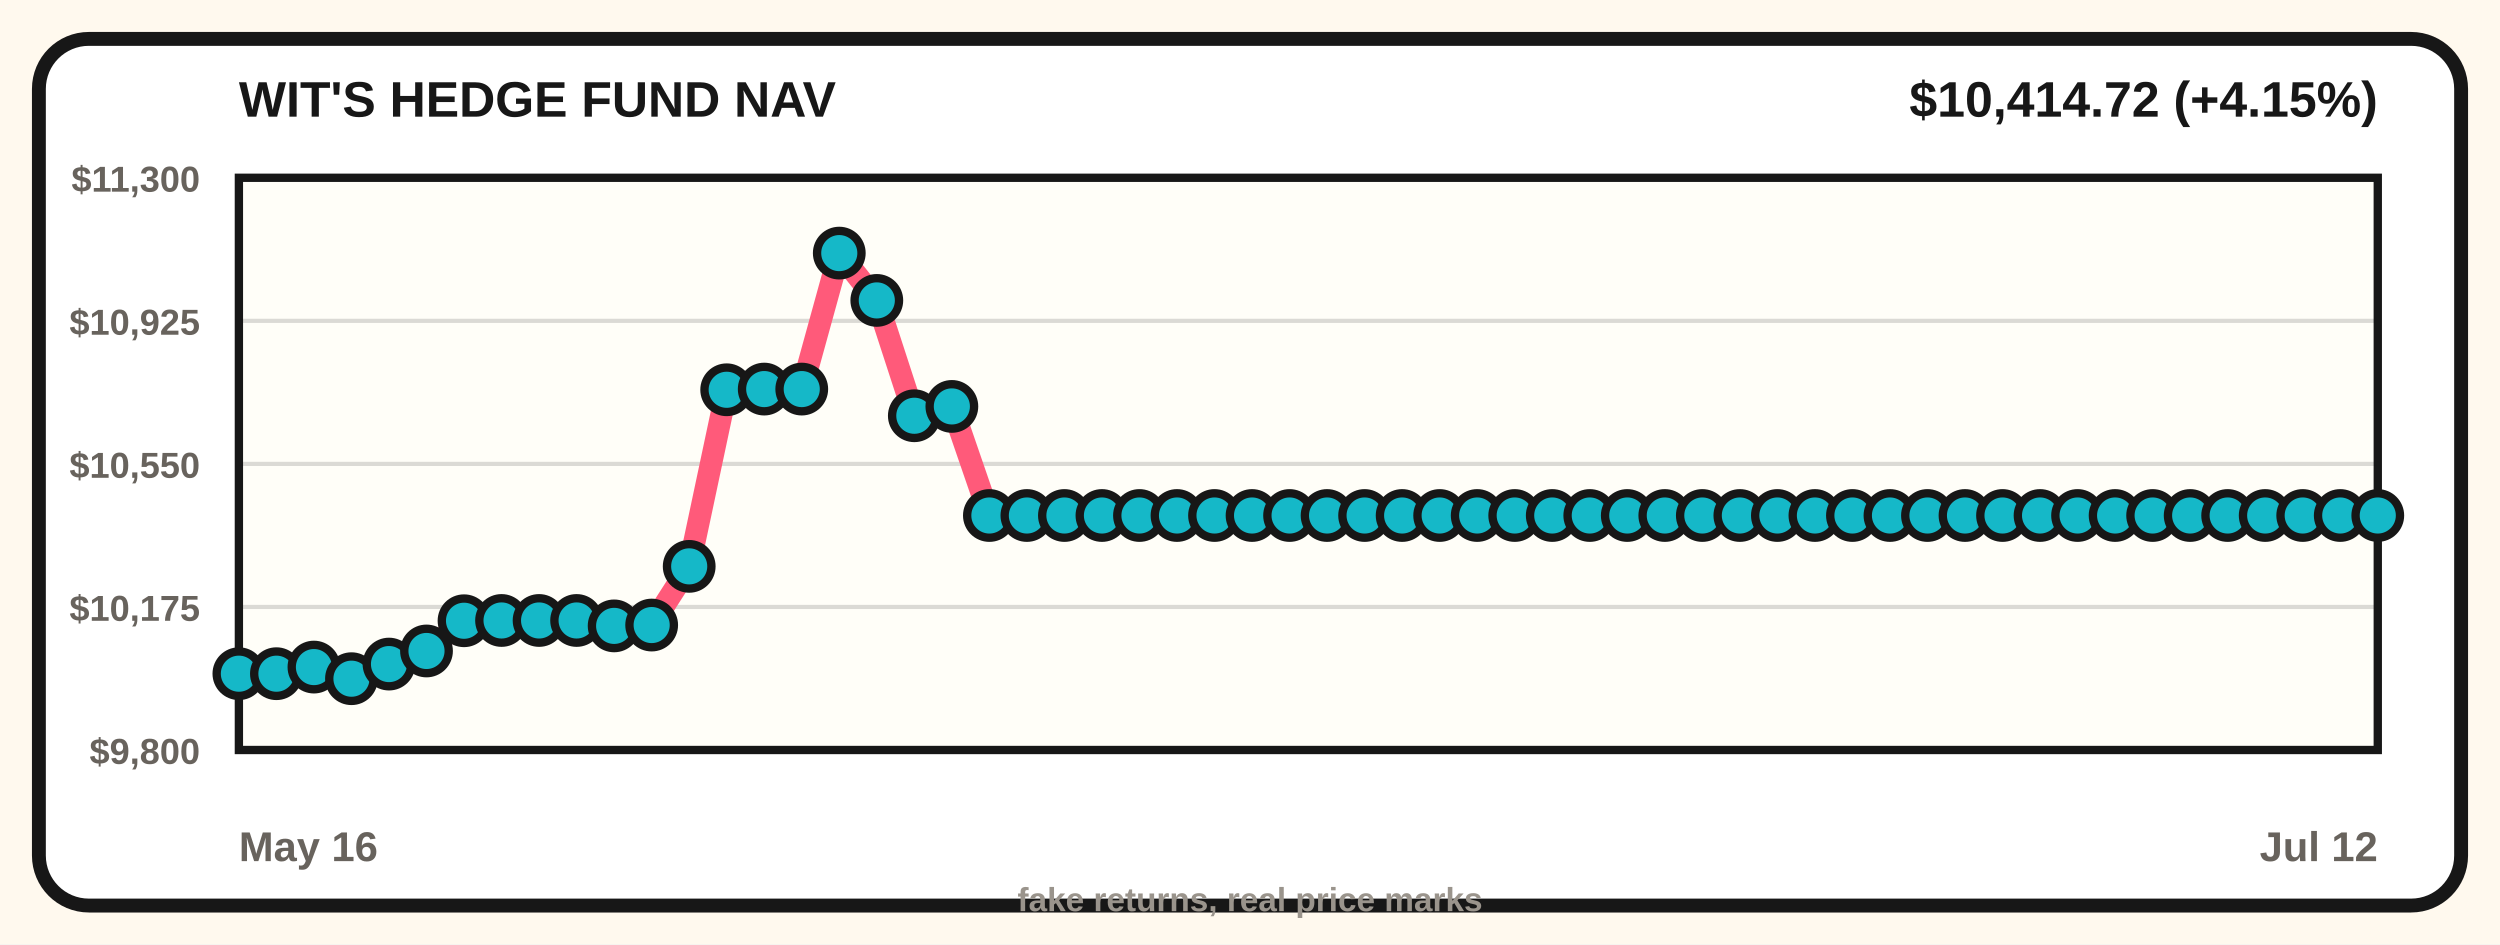
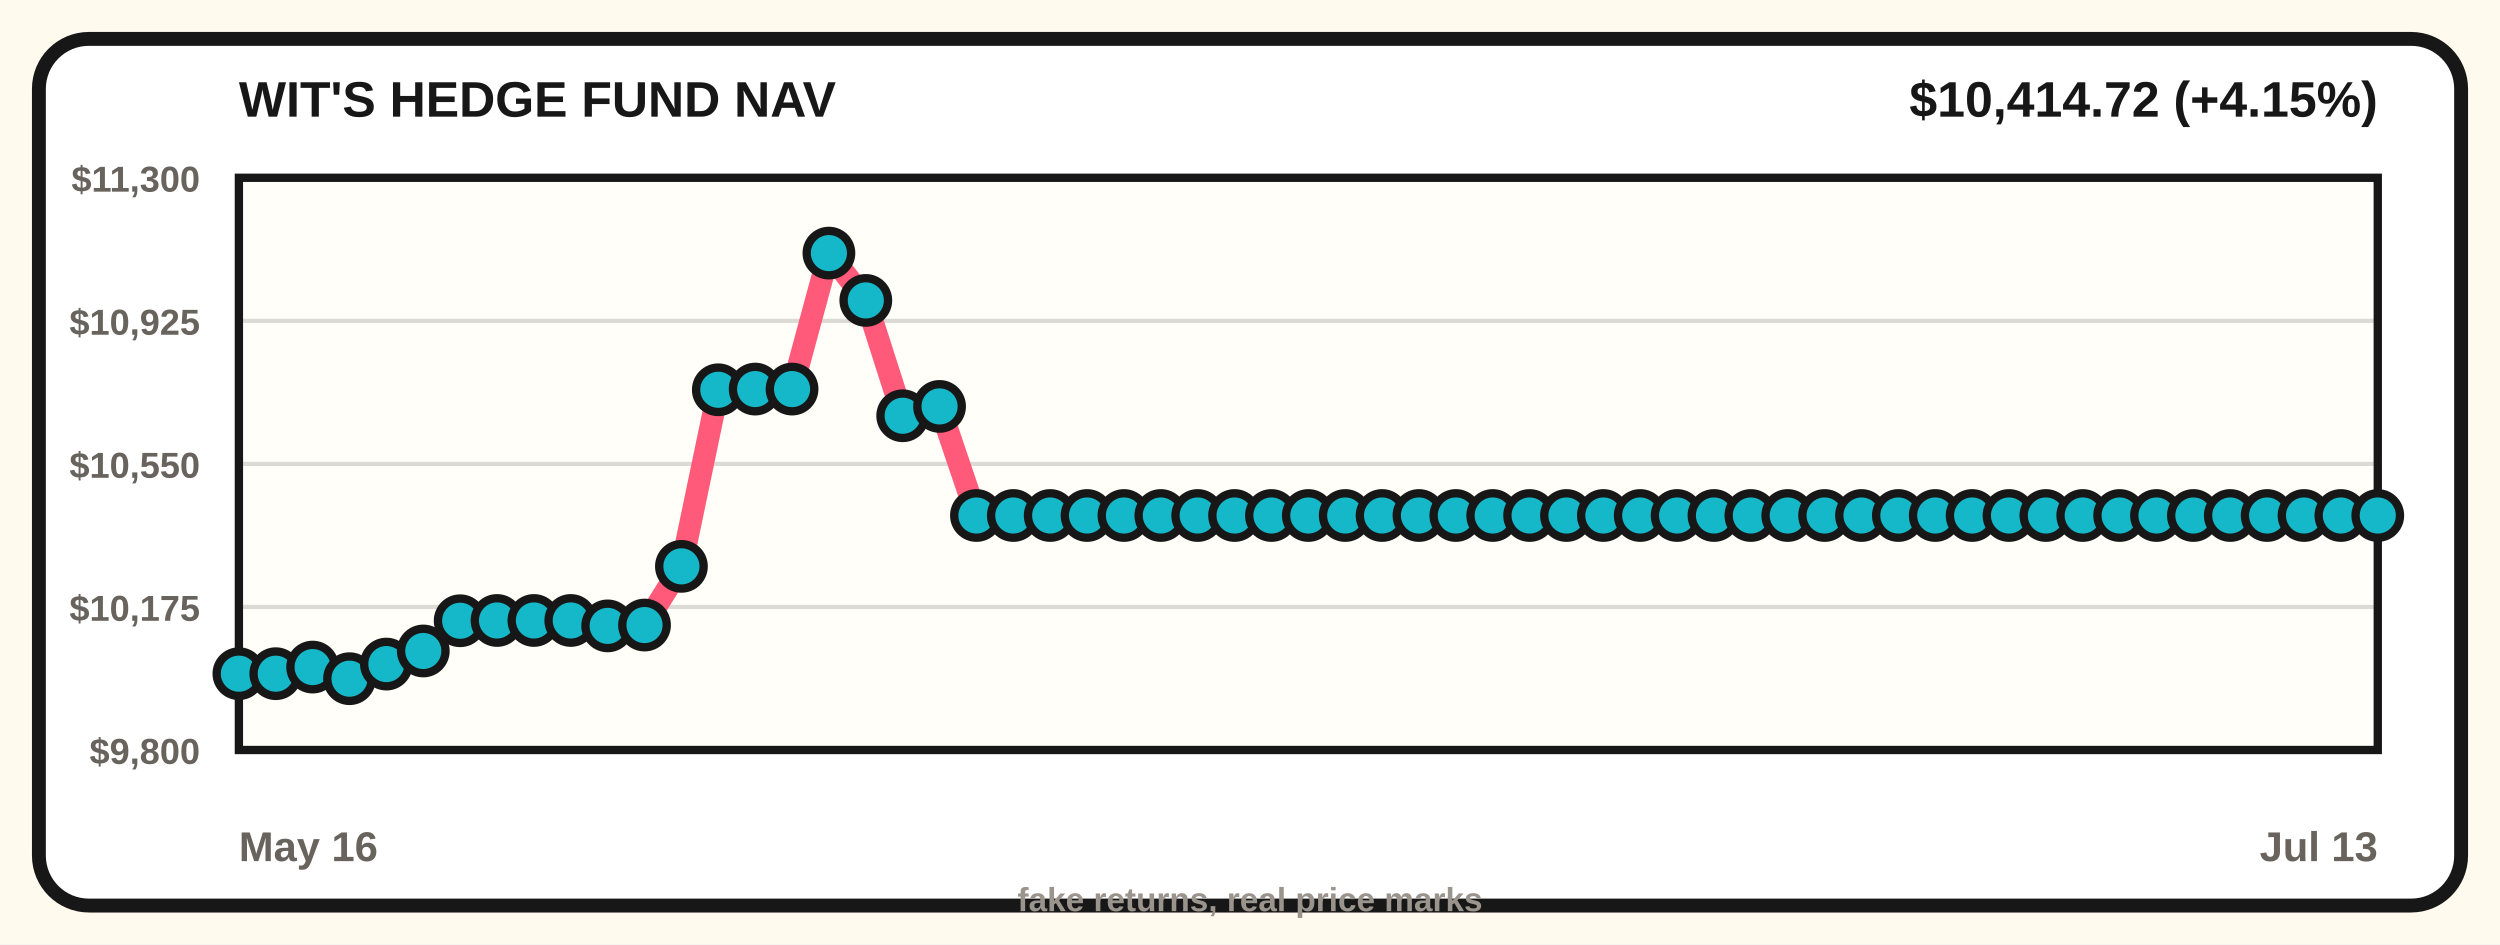
<svg xmlns="http://www.w3.org/2000/svg" width="900" height="340" viewBox="0 0 900 340" role="img" aria-label="Wit's Hedge Fund fake NAV chart">
  <rect width="900" height="340" fill="#fff9ee" />
  <rect x="14" y="14" width="872" height="312" rx="18" fill="#ffffff" stroke="#171717" stroke-width="5" />
  <rect x="86" y="64" width="770" height="206" fill="#fffef8" stroke="#171717" stroke-width="3" />
  <line x1="86" y1="270" x2="856" y2="270" stroke="#171717" stroke-width="1.5" opacity="0.16" />
  <text x="72" y="275" text-anchor="end" font-family="Arial, sans-serif" font-size="13" font-weight="800" fill="#68635d">$9,800</text>
  <line x1="86" y1="218.5" x2="856" y2="218.5" stroke="#171717" stroke-width="1.5" opacity="0.16" />
  <text x="72" y="223.5" text-anchor="end" font-family="Arial, sans-serif" font-size="13" font-weight="800" fill="#68635d">$10,175</text>
  <line x1="86" y1="167" x2="856" y2="167" stroke="#171717" stroke-width="1.5" opacity="0.16" />
  <text x="72" y="172" text-anchor="end" font-family="Arial, sans-serif" font-size="13" font-weight="800" fill="#68635d">$10,550</text>
  <line x1="86" y1="115.5" x2="856" y2="115.5" stroke="#171717" stroke-width="1.5" opacity="0.16" />
  <text x="72" y="120.5" text-anchor="end" font-family="Arial, sans-serif" font-size="13" font-weight="800" fill="#68635d">$10,925</text>
  <line x1="86" y1="64" x2="856" y2="64" stroke="#171717" stroke-width="1.5" opacity="0.16" />
  <text x="72" y="69" text-anchor="end" font-family="Arial, sans-serif" font-size="13" font-weight="800" fill="#68635d">$11,300</text>
-   <polyline points="86,242.53 99.51,242.53 113.02,240.15 126.53,244.33 140.04,239.07 153.54,234.35 167.05,223.47 180.56,223.37 194.07,223.37 207.58,223.37 221.09,225.32 234.6,225.02 248.11,203.89 261.61,140.32 275.12,140.07 288.63,140.07 302.14,91.12 315.65,108.15 329.16,149.67 342.67,146.31 356.18,185.58 369.68,185.58 383.19,185.58 396.7,185.58 410.21,185.58 423.72,185.58 437.23,185.58 450.74,185.58 464.25,185.58 477.75,185.58 491.26,185.58 504.77,185.58 518.28,185.58 531.79,185.58 545.3,185.58 558.81,185.58 572.32,185.58 585.82,185.58 599.33,185.58 612.84,185.58 626.35,185.58 639.86,185.58 653.37,185.58 666.88,185.58 680.39,185.58 693.89,185.58 707.4,185.58 720.91,185.58 734.42,185.58 747.93,185.58 761.44,185.58 774.95,185.58 788.46,185.58 801.96,185.58 815.47,185.58 828.98,185.58 842.49,185.58 856,185.58" fill="none" stroke="#ff5a7a" stroke-width="8" stroke-linecap="round" stroke-linejoin="round" />
+   <polyline points="86,242.53 99.28,242.53 112.55,240.15 125.83,244.33 139.1,239.07 152.38,234.35 165.66,223.47 178.93,223.37 192.21,223.37 205.48,223.37 218.76,225.32 232.03,225.02 245.31,203.89 258.59,140.32 271.86,140.07 285.14,140.07 298.41,91.12 311.69,108.15 324.97,149.67 338.24,146.31 351.52,185.58 364.79,185.58 378.07,185.58 391.34,185.58 404.62,185.58 417.9,185.58 431.17,185.58 444.45,185.58 457.72,185.58 471,185.58 484.28,185.58 497.55,185.58 510.83,185.58 524.1,185.58 537.38,185.58 550.66,185.58 563.93,185.58 577.21,185.58 590.48,185.58 603.76,185.58 617.03,185.58 630.31,185.58 643.59,185.58 656.86,185.58 670.14,185.58 683.41,185.58 696.69,185.58 709.97,185.58 723.24,185.58 736.52,185.58 749.79,185.58 763.07,185.58 776.34,185.58 789.62,185.58 802.9,185.58 816.17,185.58 829.45,185.58 842.72,185.58 856,185.58" fill="none" stroke="#ff5a7a" stroke-width="8" stroke-linecap="round" stroke-linejoin="round" />
  <circle cx="86" cy="242.53" r="8" fill="#15b8c8" stroke="#171717" stroke-width="3" />
-   <circle cx="99.51" cy="242.53" r="8" fill="#15b8c8" stroke="#171717" stroke-width="3" />
-   <circle cx="113.02" cy="240.15" r="8" fill="#15b8c8" stroke="#171717" stroke-width="3" />
-   <circle cx="126.53" cy="244.33" r="8" fill="#15b8c8" stroke="#171717" stroke-width="3" />
-   <circle cx="140.04" cy="239.07" r="8" fill="#15b8c8" stroke="#171717" stroke-width="3" />
-   <circle cx="153.54" cy="234.35" r="8" fill="#15b8c8" stroke="#171717" stroke-width="3" />
-   <circle cx="167.05" cy="223.47" r="8" fill="#15b8c8" stroke="#171717" stroke-width="3" />
-   <circle cx="180.56" cy="223.37" r="8" fill="#15b8c8" stroke="#171717" stroke-width="3" />
-   <circle cx="194.07" cy="223.37" r="8" fill="#15b8c8" stroke="#171717" stroke-width="3" />
-   <circle cx="207.58" cy="223.37" r="8" fill="#15b8c8" stroke="#171717" stroke-width="3" />
-   <circle cx="221.09" cy="225.32" r="8" fill="#15b8c8" stroke="#171717" stroke-width="3" />
-   <circle cx="234.6" cy="225.02" r="8" fill="#15b8c8" stroke="#171717" stroke-width="3" />
-   <circle cx="248.11" cy="203.89" r="8" fill="#15b8c8" stroke="#171717" stroke-width="3" />
-   <circle cx="261.61" cy="140.32" r="8" fill="#15b8c8" stroke="#171717" stroke-width="3" />
-   <circle cx="275.12" cy="140.07" r="8" fill="#15b8c8" stroke="#171717" stroke-width="3" />
-   <circle cx="288.63" cy="140.07" r="8" fill="#15b8c8" stroke="#171717" stroke-width="3" />
-   <circle cx="302.14" cy="91.12" r="8" fill="#15b8c8" stroke="#171717" stroke-width="3" />
-   <circle cx="315.65" cy="108.15" r="8" fill="#15b8c8" stroke="#171717" stroke-width="3" />
-   <circle cx="329.16" cy="149.67" r="8" fill="#15b8c8" stroke="#171717" stroke-width="3" />
-   <circle cx="342.67" cy="146.31" r="8" fill="#15b8c8" stroke="#171717" stroke-width="3" />
-   <circle cx="356.18" cy="185.58" r="8" fill="#15b8c8" stroke="#171717" stroke-width="3" />
-   <circle cx="369.68" cy="185.58" r="8" fill="#15b8c8" stroke="#171717" stroke-width="3" />
-   <circle cx="383.19" cy="185.58" r="8" fill="#15b8c8" stroke="#171717" stroke-width="3" />
-   <circle cx="396.7" cy="185.58" r="8" fill="#15b8c8" stroke="#171717" stroke-width="3" />
-   <circle cx="410.21" cy="185.58" r="8" fill="#15b8c8" stroke="#171717" stroke-width="3" />
-   <circle cx="423.72" cy="185.58" r="8" fill="#15b8c8" stroke="#171717" stroke-width="3" />
-   <circle cx="437.23" cy="185.58" r="8" fill="#15b8c8" stroke="#171717" stroke-width="3" />
-   <circle cx="450.74" cy="185.58" r="8" fill="#15b8c8" stroke="#171717" stroke-width="3" />
-   <circle cx="464.25" cy="185.58" r="8" fill="#15b8c8" stroke="#171717" stroke-width="3" />
-   <circle cx="477.75" cy="185.58" r="8" fill="#15b8c8" stroke="#171717" stroke-width="3" />
-   <circle cx="491.26" cy="185.58" r="8" fill="#15b8c8" stroke="#171717" stroke-width="3" />
-   <circle cx="504.77" cy="185.58" r="8" fill="#15b8c8" stroke="#171717" stroke-width="3" />
-   <circle cx="518.28" cy="185.58" r="8" fill="#15b8c8" stroke="#171717" stroke-width="3" />
-   <circle cx="531.79" cy="185.58" r="8" fill="#15b8c8" stroke="#171717" stroke-width="3" />
-   <circle cx="545.3" cy="185.58" r="8" fill="#15b8c8" stroke="#171717" stroke-width="3" />
-   <circle cx="558.81" cy="185.58" r="8" fill="#15b8c8" stroke="#171717" stroke-width="3" />
-   <circle cx="572.32" cy="185.58" r="8" fill="#15b8c8" stroke="#171717" stroke-width="3" />
-   <circle cx="585.82" cy="185.58" r="8" fill="#15b8c8" stroke="#171717" stroke-width="3" />
-   <circle cx="599.33" cy="185.58" r="8" fill="#15b8c8" stroke="#171717" stroke-width="3" />
-   <circle cx="612.84" cy="185.58" r="8" fill="#15b8c8" stroke="#171717" stroke-width="3" />
-   <circle cx="626.35" cy="185.58" r="8" fill="#15b8c8" stroke="#171717" stroke-width="3" />
-   <circle cx="639.86" cy="185.58" r="8" fill="#15b8c8" stroke="#171717" stroke-width="3" />
-   <circle cx="653.37" cy="185.58" r="8" fill="#15b8c8" stroke="#171717" stroke-width="3" />
-   <circle cx="666.88" cy="185.58" r="8" fill="#15b8c8" stroke="#171717" stroke-width="3" />
-   <circle cx="680.39" cy="185.58" r="8" fill="#15b8c8" stroke="#171717" stroke-width="3" />
-   <circle cx="693.89" cy="185.58" r="8" fill="#15b8c8" stroke="#171717" stroke-width="3" />
-   <circle cx="707.4" cy="185.58" r="8" fill="#15b8c8" stroke="#171717" stroke-width="3" />
-   <circle cx="720.91" cy="185.58" r="8" fill="#15b8c8" stroke="#171717" stroke-width="3" />
-   <circle cx="734.42" cy="185.58" r="8" fill="#15b8c8" stroke="#171717" stroke-width="3" />
-   <circle cx="747.93" cy="185.58" r="8" fill="#15b8c8" stroke="#171717" stroke-width="3" />
-   <circle cx="761.44" cy="185.58" r="8" fill="#15b8c8" stroke="#171717" stroke-width="3" />
-   <circle cx="774.95" cy="185.58" r="8" fill="#15b8c8" stroke="#171717" stroke-width="3" />
-   <circle cx="788.46" cy="185.58" r="8" fill="#15b8c8" stroke="#171717" stroke-width="3" />
-   <circle cx="801.96" cy="185.58" r="8" fill="#15b8c8" stroke="#171717" stroke-width="3" />
-   <circle cx="815.47" cy="185.58" r="8" fill="#15b8c8" stroke="#171717" stroke-width="3" />
-   <circle cx="828.98" cy="185.58" r="8" fill="#15b8c8" stroke="#171717" stroke-width="3" />
-   <circle cx="842.49" cy="185.58" r="8" fill="#15b8c8" stroke="#171717" stroke-width="3" />
+   <circle cx="99.28" cy="242.53" r="8" fill="#15b8c8" stroke="#171717" stroke-width="3" />
+   <circle cx="112.55" cy="240.15" r="8" fill="#15b8c8" stroke="#171717" stroke-width="3" />
+   <circle cx="125.83" cy="244.33" r="8" fill="#15b8c8" stroke="#171717" stroke-width="3" />
+   <circle cx="139.1" cy="239.07" r="8" fill="#15b8c8" stroke="#171717" stroke-width="3" />
+   <circle cx="152.38" cy="234.35" r="8" fill="#15b8c8" stroke="#171717" stroke-width="3" />
+   <circle cx="165.66" cy="223.47" r="8" fill="#15b8c8" stroke="#171717" stroke-width="3" />
+   <circle cx="178.93" cy="223.37" r="8" fill="#15b8c8" stroke="#171717" stroke-width="3" />
+   <circle cx="192.21" cy="223.37" r="8" fill="#15b8c8" stroke="#171717" stroke-width="3" />
+   <circle cx="205.48" cy="223.37" r="8" fill="#15b8c8" stroke="#171717" stroke-width="3" />
+   <circle cx="218.76" cy="225.32" r="8" fill="#15b8c8" stroke="#171717" stroke-width="3" />
+   <circle cx="232.03" cy="225.02" r="8" fill="#15b8c8" stroke="#171717" stroke-width="3" />
+   <circle cx="245.31" cy="203.89" r="8" fill="#15b8c8" stroke="#171717" stroke-width="3" />
+   <circle cx="258.59" cy="140.32" r="8" fill="#15b8c8" stroke="#171717" stroke-width="3" />
+   <circle cx="271.86" cy="140.07" r="8" fill="#15b8c8" stroke="#171717" stroke-width="3" />
+   <circle cx="285.14" cy="140.07" r="8" fill="#15b8c8" stroke="#171717" stroke-width="3" />
+   <circle cx="298.41" cy="91.12" r="8" fill="#15b8c8" stroke="#171717" stroke-width="3" />
+   <circle cx="311.69" cy="108.15" r="8" fill="#15b8c8" stroke="#171717" stroke-width="3" />
+   <circle cx="324.97" cy="149.67" r="8" fill="#15b8c8" stroke="#171717" stroke-width="3" />
+   <circle cx="338.24" cy="146.31" r="8" fill="#15b8c8" stroke="#171717" stroke-width="3" />
+   <circle cx="351.52" cy="185.58" r="8" fill="#15b8c8" stroke="#171717" stroke-width="3" />
+   <circle cx="364.79" cy="185.58" r="8" fill="#15b8c8" stroke="#171717" stroke-width="3" />
+   <circle cx="378.07" cy="185.58" r="8" fill="#15b8c8" stroke="#171717" stroke-width="3" />
+   <circle cx="391.34" cy="185.58" r="8" fill="#15b8c8" stroke="#171717" stroke-width="3" />
+   <circle cx="404.62" cy="185.58" r="8" fill="#15b8c8" stroke="#171717" stroke-width="3" />
+   <circle cx="417.9" cy="185.58" r="8" fill="#15b8c8" stroke="#171717" stroke-width="3" />
+   <circle cx="431.17" cy="185.58" r="8" fill="#15b8c8" stroke="#171717" stroke-width="3" />
+   <circle cx="444.45" cy="185.58" r="8" fill="#15b8c8" stroke="#171717" stroke-width="3" />
+   <circle cx="457.72" cy="185.58" r="8" fill="#15b8c8" stroke="#171717" stroke-width="3" />
+   <circle cx="471" cy="185.58" r="8" fill="#15b8c8" stroke="#171717" stroke-width="3" />
+   <circle cx="484.28" cy="185.58" r="8" fill="#15b8c8" stroke="#171717" stroke-width="3" />
+   <circle cx="497.55" cy="185.58" r="8" fill="#15b8c8" stroke="#171717" stroke-width="3" />
+   <circle cx="510.83" cy="185.58" r="8" fill="#15b8c8" stroke="#171717" stroke-width="3" />
+   <circle cx="524.1" cy="185.58" r="8" fill="#15b8c8" stroke="#171717" stroke-width="3" />
+   <circle cx="537.38" cy="185.58" r="8" fill="#15b8c8" stroke="#171717" stroke-width="3" />
+   <circle cx="550.66" cy="185.58" r="8" fill="#15b8c8" stroke="#171717" stroke-width="3" />
+   <circle cx="563.93" cy="185.58" r="8" fill="#15b8c8" stroke="#171717" stroke-width="3" />
+   <circle cx="577.21" cy="185.58" r="8" fill="#15b8c8" stroke="#171717" stroke-width="3" />
+   <circle cx="590.48" cy="185.58" r="8" fill="#15b8c8" stroke="#171717" stroke-width="3" />
+   <circle cx="603.76" cy="185.58" r="8" fill="#15b8c8" stroke="#171717" stroke-width="3" />
+   <circle cx="617.03" cy="185.58" r="8" fill="#15b8c8" stroke="#171717" stroke-width="3" />
+   <circle cx="630.31" cy="185.58" r="8" fill="#15b8c8" stroke="#171717" stroke-width="3" />
+   <circle cx="643.59" cy="185.58" r="8" fill="#15b8c8" stroke="#171717" stroke-width="3" />
+   <circle cx="656.86" cy="185.58" r="8" fill="#15b8c8" stroke="#171717" stroke-width="3" />
+   <circle cx="670.14" cy="185.58" r="8" fill="#15b8c8" stroke="#171717" stroke-width="3" />
+   <circle cx="683.41" cy="185.58" r="8" fill="#15b8c8" stroke="#171717" stroke-width="3" />
+   <circle cx="696.69" cy="185.58" r="8" fill="#15b8c8" stroke="#171717" stroke-width="3" />
+   <circle cx="709.97" cy="185.58" r="8" fill="#15b8c8" stroke="#171717" stroke-width="3" />
+   <circle cx="723.24" cy="185.58" r="8" fill="#15b8c8" stroke="#171717" stroke-width="3" />
+   <circle cx="736.52" cy="185.58" r="8" fill="#15b8c8" stroke="#171717" stroke-width="3" />
+   <circle cx="749.79" cy="185.58" r="8" fill="#15b8c8" stroke="#171717" stroke-width="3" />
+   <circle cx="763.07" cy="185.58" r="8" fill="#15b8c8" stroke="#171717" stroke-width="3" />
+   <circle cx="776.34" cy="185.58" r="8" fill="#15b8c8" stroke="#171717" stroke-width="3" />
+   <circle cx="789.62" cy="185.58" r="8" fill="#15b8c8" stroke="#171717" stroke-width="3" />
+   <circle cx="802.9" cy="185.58" r="8" fill="#15b8c8" stroke="#171717" stroke-width="3" />
+   <circle cx="816.17" cy="185.58" r="8" fill="#15b8c8" stroke="#171717" stroke-width="3" />
+   <circle cx="829.45" cy="185.58" r="8" fill="#15b8c8" stroke="#171717" stroke-width="3" />
+   <circle cx="842.72" cy="185.58" r="8" fill="#15b8c8" stroke="#171717" stroke-width="3" />
  <circle cx="856" cy="185.58" r="8" fill="#15b8c8" stroke="#171717" stroke-width="3" />
  <text x="86" y="42" font-family="Arial, sans-serif" font-size="18" font-weight="900" fill="#171717">WIT'S HEDGE FUND NAV</text>
  <text x="856" y="42" text-anchor="end" font-family="Arial, sans-serif" font-size="18" font-weight="900" fill="#171717">$10,414.72 (+4.15%)</text>
  <text x="86" y="310" text-anchor="start" font-family="Arial, sans-serif" font-size="15" font-weight="900" fill="#68635d">May 16</text>
-   <text x="856" y="310" text-anchor="end" font-family="Arial, sans-serif" font-size="15" font-weight="900" fill="#68635d">Jul 12</text>
+   <text x="856" y="310" text-anchor="end" font-family="Arial, sans-serif" font-size="15" font-weight="900" fill="#68635d">Jul 13</text>
  <text x="450" y="328" text-anchor="middle" font-family="Arial, sans-serif" font-size="12" font-weight="800" fill="#9a948c">fake returns, real price marks</text>
</svg>
